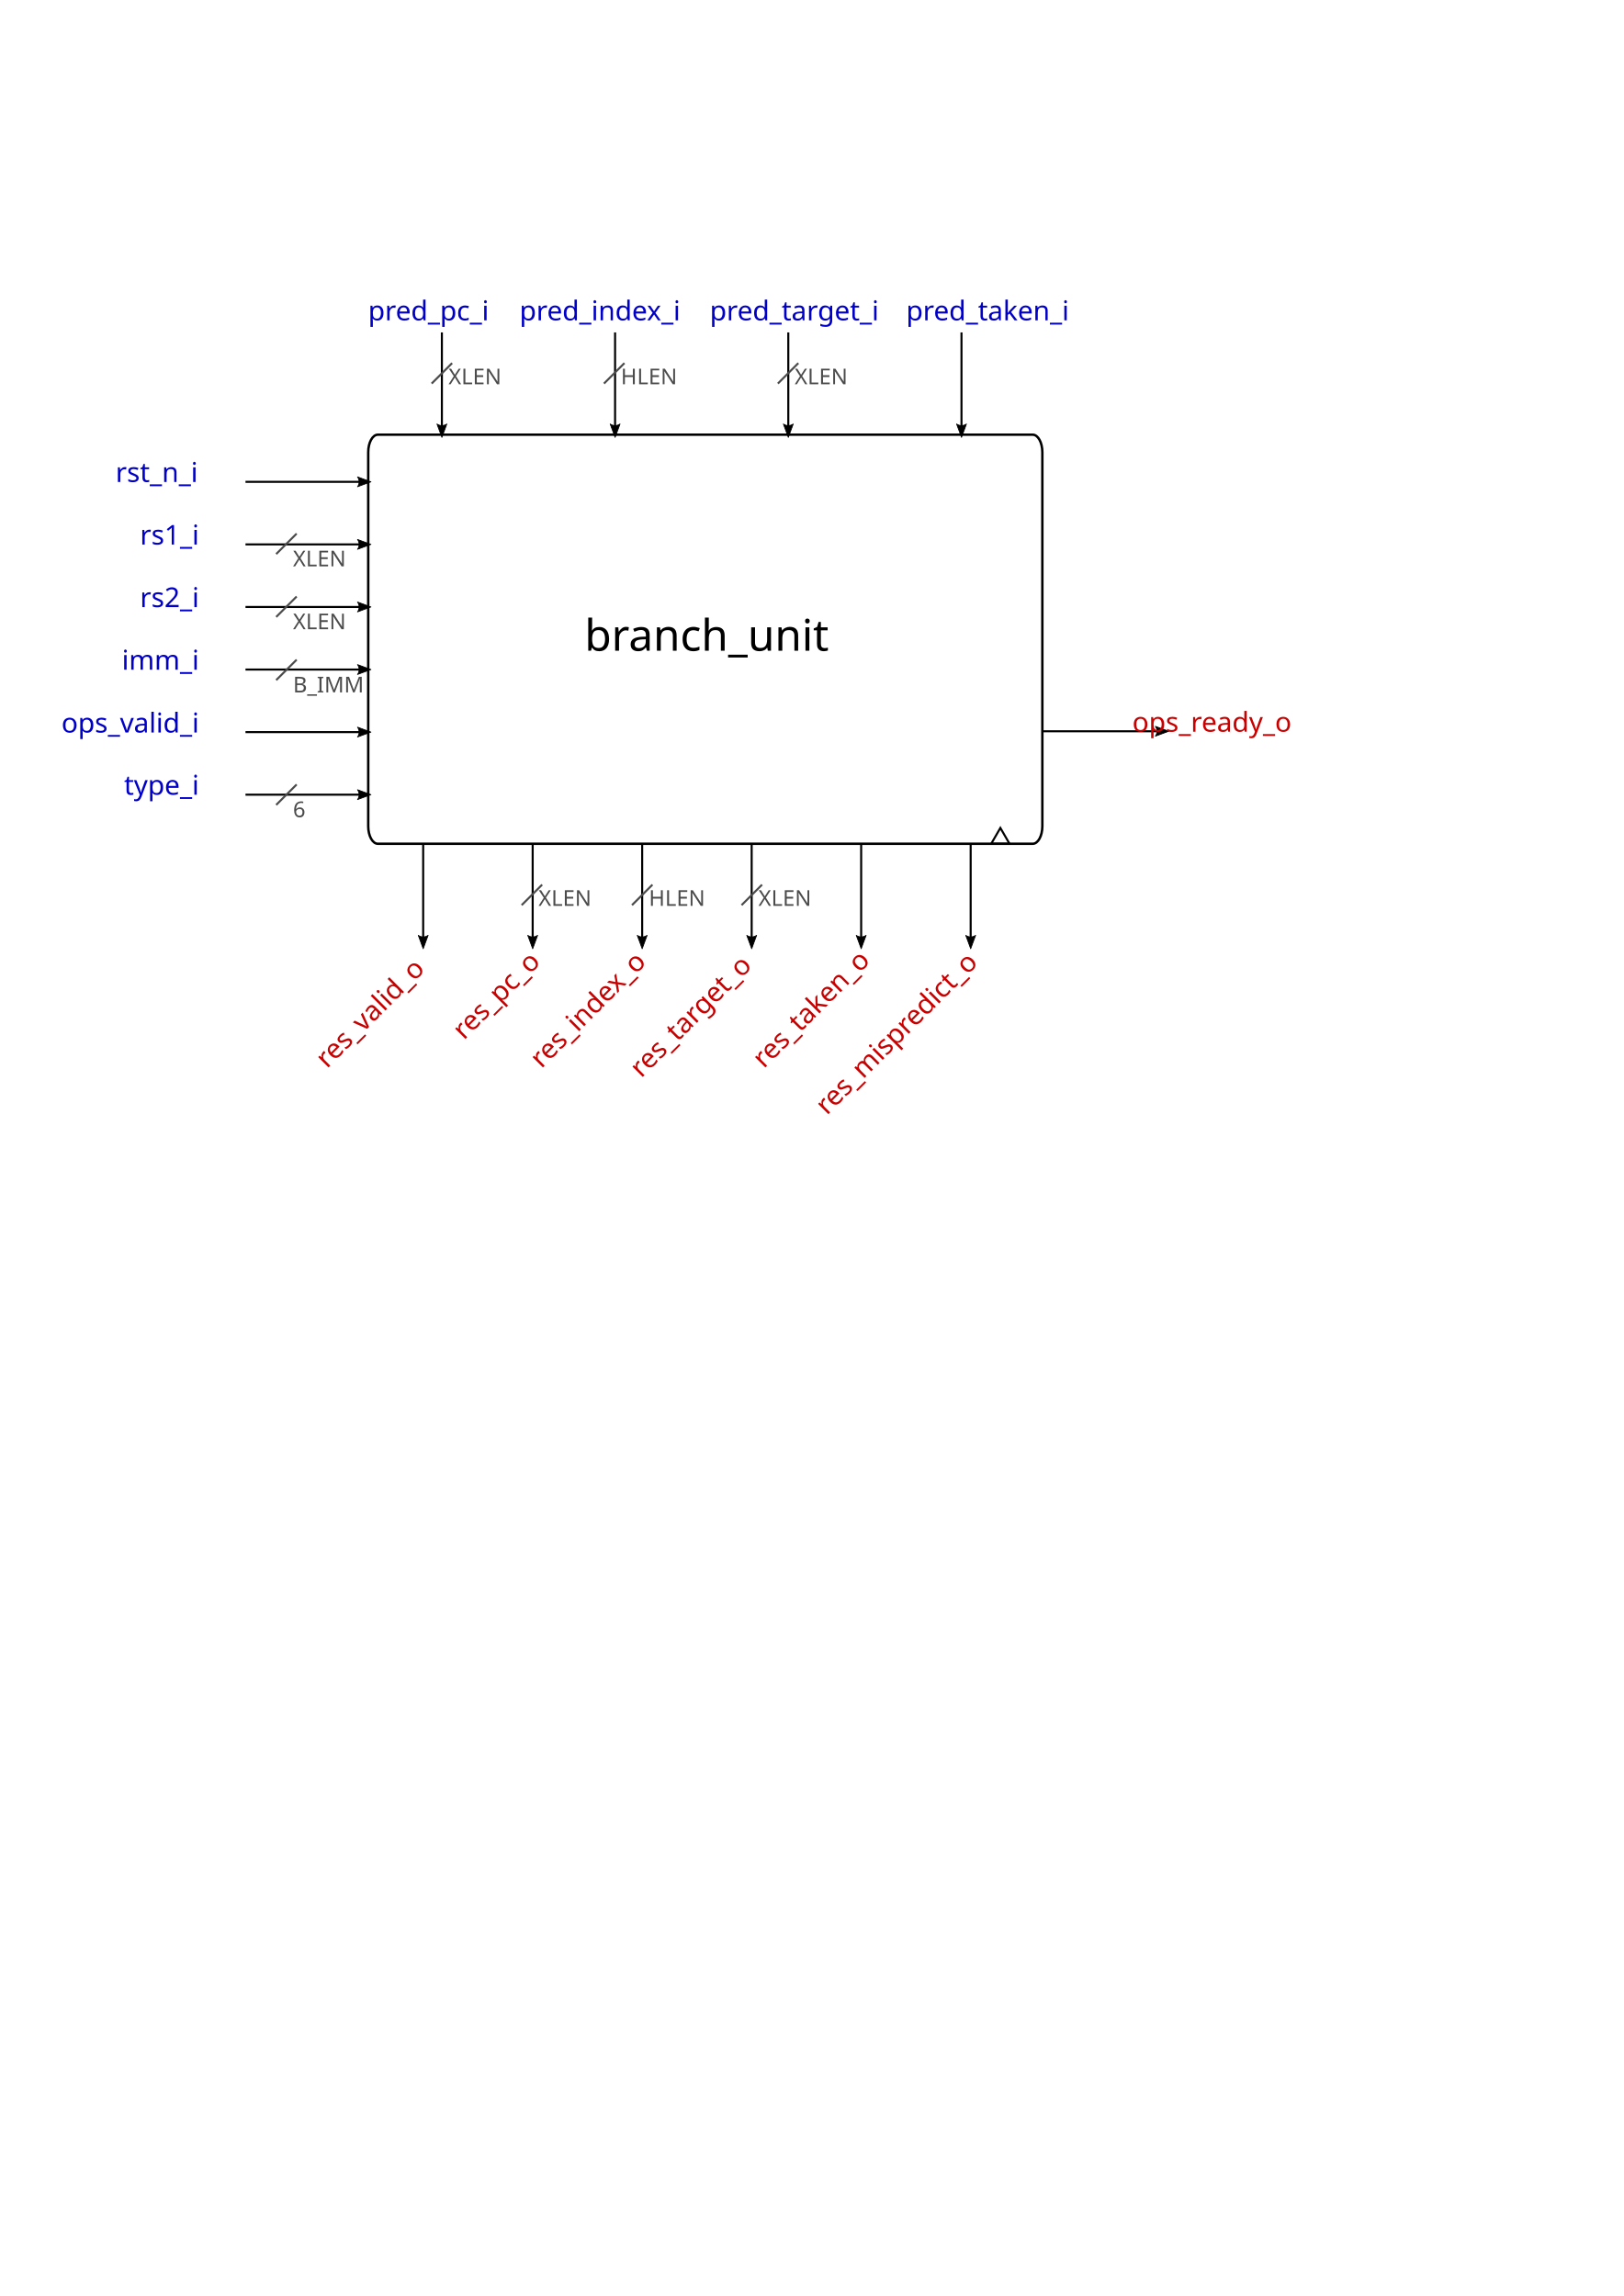
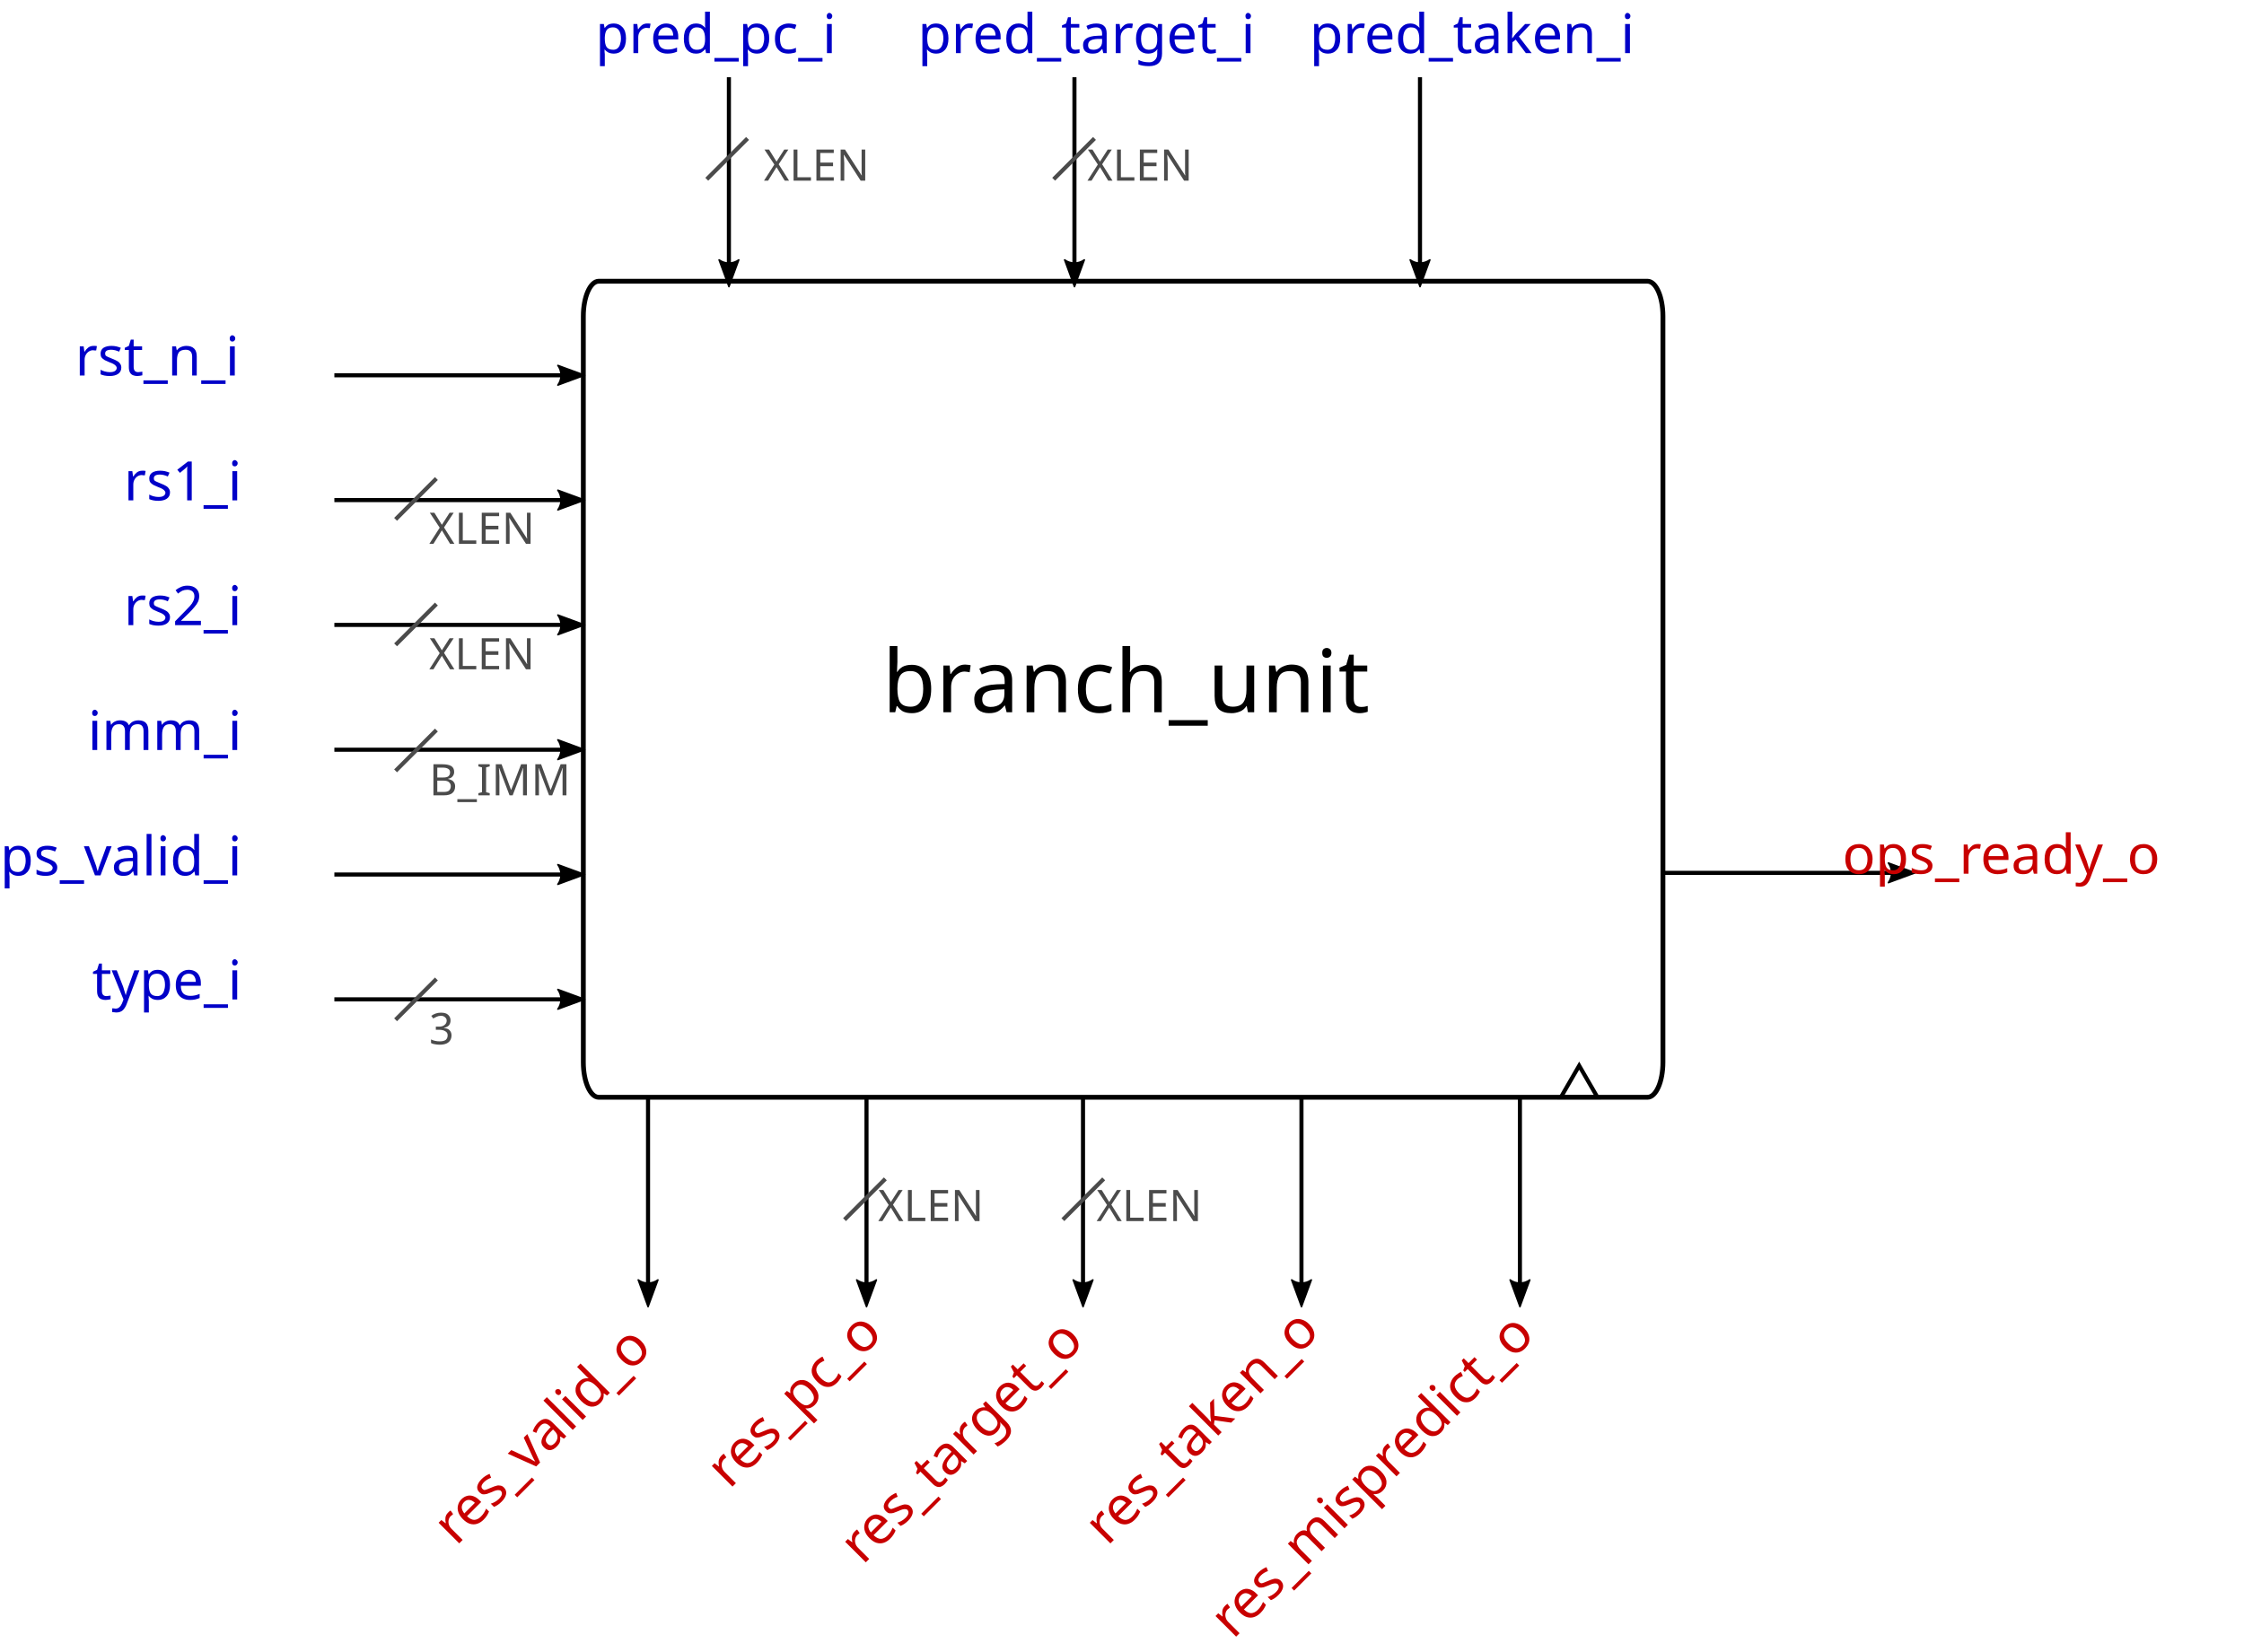
- <svg xmlns="http://www.w3.org/2000/svg" width="210mm" height="297mm" viewBox="0 0 210 297" version="1.1" id="svg81">
+ <svg xmlns="http://www.w3.org/2000/svg" width="145.474mm" height="107.074mm" viewBox="0 0 145.474 107.074" version="1.1" id="svg81">
  <defs id="defs75">
    <marker orient="auto" refY="0" refX="0" id="marker3579-3-6" style="overflow:visible">
      <path id="path3577-6-1" style="fill:#000000;fill-opacity:1;fill-rule:evenodd;stroke:#000000;stroke-width:0.625;stroke-linejoin:round;stroke-opacity:1" d="M 8.719,4.034 -2.207,0.016 8.719,-4.002 c -1.745,2.372 -1.735,5.617 -6e-7,8.035 z" transform="scale(-0.6)" />
    </marker>
    <marker orient="auto" refY="0" refX="0" id="marker3579-9" style="overflow:visible">
      <path id="path3577-20" style="fill:#000000;fill-opacity:1;fill-rule:evenodd;stroke:#000000;stroke-width:0.625;stroke-linejoin:round;stroke-opacity:1" d="M 8.719,4.034 -2.207,0.016 8.719,-4.002 c -1.745,2.372 -1.735,5.617 -6e-7,8.035 z" transform="scale(-0.6)" />
    </marker>
    <marker orient="auto" refY="0" refX="0" id="marker3579-3" style="overflow:visible">
      <path id="path3577-6" style="fill:#000000;fill-opacity:1;fill-rule:evenodd;stroke:#000000;stroke-width:0.625;stroke-linejoin:round;stroke-opacity:1" d="M 8.719,4.034 -2.207,0.016 8.719,-4.002 c -1.745,2.372 -1.735,5.617 -6e-7,8.035 z" transform="scale(-0.6)" />
    </marker>
    <marker orient="auto" refY="0" refX="0" id="marker3579-1" style="overflow:visible">
      <path id="path3577-2" style="fill:#000000;fill-opacity:1;fill-rule:evenodd;stroke:#000000;stroke-width:0.625;stroke-linejoin:round;stroke-opacity:1" d="M 8.719,4.034 -2.207,0.016 8.719,-4.002 c -1.745,2.372 -1.735,5.617 -6e-7,8.035 z" transform="scale(-0.6)" />
    </marker>
    <marker orient="auto" refY="0" refX="0" id="marker3579" style="overflow:visible">
      <path id="path3577" style="fill:#000000;fill-opacity:1;fill-rule:evenodd;stroke:#000000;stroke-width:0.625;stroke-linejoin:round;stroke-opacity:1" d="M 8.719,4.034 -2.207,0.016 8.719,-4.002 c -1.745,2.372 -1.735,5.617 -6e-7,8.035 z" transform="scale(-0.6)" />
    </marker>
    <marker style="overflow:visible" id="marker3469" refX="0" refY="0" orient="auto">
      <path transform="scale(-0.6)" d="M 8.719,4.034 -2.207,0.016 8.719,-4.002 c -1.745,2.372 -1.735,5.617 -6e-7,8.035 z" style="fill:#000000;fill-opacity:1;fill-rule:evenodd;stroke:#000000;stroke-width:0.625;stroke-linejoin:round;stroke-opacity:1" id="path3467" />
    </marker>
    <marker orient="auto" refY="0" refX="0" id="Arrow2Mend" style="overflow:visible">
      <path id="path937" style="fill:#000000;fill-opacity:1;fill-rule:evenodd;stroke:#000000;stroke-width:0.625;stroke-linejoin:round;stroke-opacity:1" d="M 8.719,4.034 -2.207,0.016 8.719,-4.002 c -1.745,2.372 -1.735,5.617 -6e-7,8.035 z" transform="scale(-0.6)" />
    </marker>
    <marker orient="auto" refY="0" refX="0" id="Arrow2Mend-6" style="overflow:visible">
      <path id="path937-7" style="fill:#000000;fill-opacity:1;fill-rule:evenodd;stroke:#000000;stroke-width:0.625;stroke-linejoin:round;stroke-opacity:1" d="M 8.719,4.034 -2.207,0.016 8.719,-4.002 c -1.745,2.372 -1.735,5.617 -6e-7,8.035 z" transform="scale(-0.6)" />
    </marker>
    <marker orient="auto" refY="0" refX="0" id="Arrow2Mend-9" style="overflow:visible">
      <path id="path937-1" style="fill:#000000;fill-opacity:1;fill-rule:evenodd;stroke:#000000;stroke-width:0.625;stroke-linejoin:round;stroke-opacity:1" d="M 8.719,4.034 -2.207,0.016 8.719,-4.002 c -1.745,2.372 -1.735,5.617 -6e-7,8.035 z" transform="scale(-0.6)" />
    </marker>
    <marker orient="auto" refY="0" refX="0" id="Arrow2Mend-3" style="overflow:visible">
      <path id="path937-6" style="fill:#000000;fill-opacity:1;fill-rule:evenodd;stroke:#000000;stroke-width:0.625;stroke-linejoin:round;stroke-opacity:1" d="M 8.719,4.034 -2.207,0.016 8.719,-4.002 c -1.745,2.372 -1.735,5.617 -6e-7,8.035 z" transform="scale(-0.6)" />
    </marker>
    <marker orient="auto" refY="0" refX="0" id="Arrow2Mend-1" style="overflow:visible">
      <path id="path937-8" style="fill:#000000;fill-opacity:1;fill-rule:evenodd;stroke:#000000;stroke-width:0.625;stroke-linejoin:round;stroke-opacity:1" d="M 8.719,4.034 -2.207,0.016 8.719,-4.002 c -1.745,2.372 -1.735,5.617 -6e-7,8.035 z" transform="scale(-0.6)" />
    </marker>
    <marker orient="auto" refY="0" refX="0" id="marker3579-2" style="overflow:visible">
      <path id="path3577-3" style="fill:#000000;fill-opacity:1;fill-rule:evenodd;stroke:#000000;stroke-width:0.625;stroke-linejoin:round;stroke-opacity:1" d="M 8.719,4.034 -2.207,0.016 8.719,-4.002 c -1.745,2.372 -1.735,5.617 -6e-7,8.035 z" transform="scale(-0.6)" />
    </marker>
    <marker orient="auto" refY="0" refX="0" id="marker3579-2-8" style="overflow:visible">
      <path id="path3577-3-9" style="fill:#000000;fill-opacity:1;fill-rule:evenodd;stroke:#000000;stroke-width:0.625;stroke-linejoin:round;stroke-opacity:1" d="M 8.719,4.034 -2.207,0.016 8.719,-4.002 c -1.745,2.372 -1.735,5.617 -6e-7,8.035 z" transform="scale(-0.6)" />
    </marker>
    <marker orient="auto" refY="0" refX="0" id="marker3579-9-3" style="overflow:visible">
      <path id="path3577-20-1" style="fill:#000000;fill-opacity:1;fill-rule:evenodd;stroke:#000000;stroke-width:0.625;stroke-linejoin:round;stroke-opacity:1" d="M 8.719,4.034 -2.207,0.016 8.719,-4.002 c -1.745,2.372 -1.735,5.617 -6e-7,8.035 z" transform="scale(-0.6)" />
    </marker>
    <marker orient="auto" refY="0" refX="0" id="marker3579-9-6" style="overflow:visible">
      <path id="path3577-20-10" style="fill:#000000;fill-opacity:1;fill-rule:evenodd;stroke:#000000;stroke-width:0.625;stroke-linejoin:round;stroke-opacity:1" d="M 8.719,4.034 -2.207,0.016 8.719,-4.002 c -1.745,2.372 -1.735,5.617 -6e-7,8.035 z" transform="scale(-0.6)" />
    </marker>
    <marker orient="auto" refY="0" refX="0" id="marker3579-9-0" style="overflow:visible">
      <path id="path3577-20-6" style="fill:#000000;fill-opacity:1;fill-rule:evenodd;stroke:#000000;stroke-width:0.625;stroke-linejoin:round;stroke-opacity:1" d="M 8.719,4.034 -2.207,0.016 8.719,-4.002 c -1.745,2.372 -1.735,5.617 -6e-7,8.035 z" transform="scale(-0.6)" />
    </marker>
    <marker orient="auto" refY="0" refX="0" id="marker3579-9-3-6" style="overflow:visible">
      <path id="path3577-20-1-8" style="fill:#000000;fill-opacity:1;fill-rule:evenodd;stroke:#000000;stroke-width:0.625;stroke-linejoin:round;stroke-opacity:1" d="M 8.719,4.034 -2.207,0.016 8.719,-4.002 c -1.745,2.372 -1.735,5.617 -6e-7,8.035 z" transform="scale(-0.6)" />
    </marker>
    <marker orient="auto" refY="0" refX="0" id="marker3579-9-3-1" style="overflow:visible">
      <path id="path3577-20-1-4" style="fill:#000000;fill-opacity:1;fill-rule:evenodd;stroke:#000000;stroke-width:0.625;stroke-linejoin:round;stroke-opacity:1" d="M 8.719,4.034 -2.207,0.016 8.719,-4.002 c -1.745,2.372 -1.735,5.617 -6e-7,8.035 z" transform="scale(-0.6)" />
    </marker>
    <marker orient="auto" refY="0" refX="0" id="marker3579-9-3-68" style="overflow:visible">
      <path id="path3577-20-1-9" style="fill:#000000;fill-opacity:1;fill-rule:evenodd;stroke:#000000;stroke-width:0.625;stroke-linejoin:round;stroke-opacity:1" d="M 8.719,4.034 -2.207,0.016 8.719,-4.002 c -1.745,2.372 -1.735,5.617 -6e-7,8.035 z" transform="scale(-0.6)" />
    </marker>
    <marker orient="auto" refY="0" refX="0" id="marker3579-9-3-4" style="overflow:visible">
      <path id="path3577-20-1-95" style="fill:#000000;fill-opacity:1;fill-rule:evenodd;stroke:#000000;stroke-width:0.625;stroke-linejoin:round;stroke-opacity:1" d="M 8.719,4.034 -2.207,0.016 8.719,-4.002 c -1.745,2.372 -1.735,5.617 -6e-7,8.035 z" transform="scale(-0.6)" />
    </marker>
    <marker orient="auto" refY="0" refX="0" id="marker3579-9-3-17" style="overflow:visible">
      <path id="path3577-20-1-2" style="fill:#000000;fill-opacity:1;fill-rule:evenodd;stroke:#000000;stroke-width:0.625;stroke-linejoin:round;stroke-opacity:1" d="M 8.719,4.034 -2.207,0.016 8.719,-4.002 c -1.745,2.372 -1.735,5.617 -6e-7,8.035 z" transform="scale(-0.6)" />
    </marker>
    <marker orient="auto" refY="0" refX="0" id="marker3579-9-3-0" style="overflow:visible">
      <path id="path3577-20-1-6" style="fill:#000000;fill-opacity:1;fill-rule:evenodd;stroke:#000000;stroke-width:0.625;stroke-linejoin:round;stroke-opacity:1" d="M 8.719,4.034 -2.207,0.016 8.719,-4.002 c -1.745,2.372 -1.735,5.617 -6e-7,8.035 z" transform="scale(-0.6)" />
    </marker>
    <marker orient="auto" refY="0" refX="0" id="Arrow2Mend-3-4" style="overflow:visible">
      <path id="path937-6-9" style="fill:#000000;fill-opacity:1;fill-rule:evenodd;stroke:#000000;stroke-width:0.625;stroke-linejoin:round;stroke-opacity:1" d="M 8.719,4.034 -2.207,0.016 8.719,-4.002 c -1.745,2.372 -1.735,5.617 -6e-7,8.035 z" transform="scale(-0.6)" />
    </marker>
  </defs>
-   <g id="layer1">
-     <rect rx="1.246" ry="2.268" style="fill:none;fill-opacity:1;stroke:#000000;stroke-width:0.313;stroke-opacity:1" y="56.229" x="47.625" height="52.917" width="87.186" id="rect3715" />
-     <text id="text4524" y="84.282" x="75.504" style="font-style:normal;font-variant:normal;font-weight:normal;font-stretch:normal;font-size:5.651px;line-height:1.25;font-family:'Ubuntu Mono';-inkscape-font-specification:'Ubuntu Mono';letter-spacing:0px;word-spacing:0px;fill:#000000;fill-opacity:1;stroke:none;stroke-width:0.265" xml:space="preserve" transform="scale(1.001237,0.9987643)">
-       <tspan style="font-size:5.651px;stroke-width:0.265" y="84.282" x="75.504" id="tspan4522">branch_unit</tspan>
+   <g id="layer1" transform="translate(-27.00683,-37.99192)">
+     <rect rx="1" ry="2.268" style="fill:none;fill-opacity:1;stroke:#000000;stroke-width:0.313;stroke-opacity:1" y="56.229" x="64.823" height="52.917" width="69.988" id="rect3715" />
+     <text id="text4524" y="84.282" x="84.093" style="font-style:normal;font-variant:normal;font-weight:normal;font-stretch:normal;font-size:5.651px;line-height:1.25;font-family:'Ubuntu Mono';-inkscape-font-specification:'Ubuntu Mono';letter-spacing:0px;word-spacing:0px;fill:#000000;fill-opacity:1;stroke:none;stroke-width:0.265" xml:space="preserve" transform="scale(1.001237,0.9987643)">
+       <tspan style="font-size:5.651px;stroke-width:0.265" y="84.282" x="84.093" id="tspan4522">branch_unit</tspan>
    </text>
    <path style="fill:none;fill-opacity:1;stroke:#000000;stroke-width:0.265;stroke-opacity:1" id="path4697" d="m 94.985,60.198 -2.365,0 1.183,-2.048 z" transform="matrix(1.002476,0,0,1,35.34615,48.94791)" />
-     <path style="fill:none;stroke:#000000;stroke-width:0.265;stroke-linecap:butt;stroke-linejoin:miter;stroke-miterlimit:4;stroke-dasharray:none;stroke-opacity:1;marker-end:url(#Arrow2Mend)" d="M 31.75,70.421 H 47.625" id="path2840-3" />
-     <text xml:space="preserve" style="font-style:normal;font-variant:normal;font-weight:normal;font-stretch:normal;font-size:3.528px;line-height:1.25;font-family:'Ubuntu Mono';-inkscape-font-specification:'Ubuntu Mono';text-align:end;letter-spacing:0px;word-spacing:0px;text-anchor:end;fill:#0000c8;fill-opacity:1;stroke:none;stroke-width:0.265" x="30.335" y="70.438" id="text2844-6">
-       <tspan id="tspan2842-7" x="30.335" y="70.438" style="font-size:3.528px;text-align:end;text-anchor:end;fill:#0000c8;fill-opacity:1;stroke-width:0.265">rs1_i</tspan>
+     <path style="fill:none;stroke:#000000;stroke-width:0.265;stroke-linecap:butt;stroke-linejoin:miter;stroke-miterlimit:4;stroke-dasharray:none;stroke-opacity:1;marker-end:url(#Arrow2Mend)" d="m 48.683,70.421 h 15.875" id="path2840-3" />
+     <text xml:space="preserve" style="font-style:normal;font-variant:normal;font-weight:normal;font-stretch:normal;font-size:3.528px;line-height:1.25;font-family:'Ubuntu Mono';-inkscape-font-specification:'Ubuntu Mono';text-align:end;letter-spacing:0px;word-spacing:0px;text-anchor:end;fill:#0000c8;fill-opacity:1;stroke:none;stroke-width:0.265" x="47.268" y="70.438" id="text2844-6">
+       <tspan id="tspan2842-7" x="47.268" y="70.438" style="font-size:3.528px;text-align:end;text-anchor:end;fill:#0000c8;fill-opacity:1;stroke-width:0.265">rs1_i</tspan>
    </text>
-     <path style="fill:none;stroke:#000000;stroke-width:0.265;stroke-linecap:butt;stroke-linejoin:miter;stroke-miterlimit:4;stroke-dasharray:none;stroke-opacity:1;marker-end:url(#marker3469)" d="M 31.75,62.328 H 47.625" id="path2840-3-5" />
-     <text xml:space="preserve" style="font-style:normal;font-variant:normal;font-weight:normal;font-stretch:normal;font-size:3.528px;line-height:1.25;font-family:'Ubuntu Mono';-inkscape-font-specification:'Ubuntu Mono';text-align:end;letter-spacing:0px;word-spacing:0px;text-anchor:end;fill:#0000c8;fill-opacity:1;stroke:none;stroke-width:0.265" x="30.18" y="62.344" id="text2844-6-3">
-       <tspan id="tspan2842-7-5" x="30.18" y="62.344" style="font-size:3.528px;text-align:end;text-anchor:end;fill:#0000c8;fill-opacity:1;stroke-width:0.265">rst_n_i</tspan>
+     <path style="fill:none;stroke:#000000;stroke-width:0.265;stroke-linecap:butt;stroke-linejoin:miter;stroke-miterlimit:4;stroke-dasharray:none;stroke-opacity:1;marker-end:url(#marker3469)" d="m 48.683,62.328 h 15.875" id="path2840-3-5" />
+     <text xml:space="preserve" style="font-style:normal;font-variant:normal;font-weight:normal;font-stretch:normal;font-size:3.528px;line-height:1.25;font-family:'Ubuntu Mono';-inkscape-font-specification:'Ubuntu Mono';text-align:end;letter-spacing:0px;word-spacing:0px;text-anchor:end;fill:#0000c8;fill-opacity:1;stroke:none;stroke-width:0.265" x="47.113" y="62.344" id="text2844-6-3">
+       <tspan id="tspan2842-7-5" x="47.113" y="62.344" style="font-size:3.528px;text-align:end;text-anchor:end;fill:#0000c8;fill-opacity:1;stroke-width:0.265">rst_n_i</tspan>
    </text>
-     <path style="fill:none;stroke:#000000;stroke-width:0.265px;stroke-linecap:butt;stroke-linejoin:miter;stroke-opacity:1;marker-end:url(#marker3579-1)" d="M 57.15,43 V 56.229" id="path3565-7" />
-     <text xml:space="preserve" style="font-style:normal;font-variant:normal;font-weight:normal;font-stretch:normal;font-size:3.528px;line-height:1.25;font-family:'Ubuntu Mono';-inkscape-font-specification:'Ubuntu Mono';letter-spacing:0px;word-spacing:0px;fill:#0000c8;fill-opacity:1;stroke:none;stroke-width:0.265" x="47.614" y="41.437" id="text3569-0">
-       <tspan id="tspan3567-9" x="47.614" y="41.437" style="fill:#0000c8;fill-opacity:1;stroke-width:0.265">pred_pc_i</tspan>
+     <text xml:space="preserve" style="font-style:normal;font-variant:normal;font-weight:normal;font-stretch:normal;font-size:3.528px;line-height:1.25;font-family:'Ubuntu Mono';-inkscape-font-specification:'Ubuntu Mono';letter-spacing:0px;word-spacing:0px;fill:#0000c8;fill-opacity:1;stroke:none;stroke-width:0.265" x="65.605" y="41.437" id="text3569-0">
+       <tspan id="tspan3567-9" x="65.605" y="41.437" style="fill:#0000c8;fill-opacity:1;stroke-width:0.265">pred_pc_i</tspan>
    </text>
-     <path style="fill:none;stroke:#000000;stroke-width:0.265px;stroke-linecap:butt;stroke-linejoin:miter;stroke-opacity:1;marker-end:url(#marker3579-3)" d="M 101.953,43 V 56.229" id="path3565-0" />
-     <text xml:space="preserve" style="font-style:normal;font-variant:normal;font-weight:normal;font-stretch:normal;font-size:3.528px;line-height:1.25;font-family:'Ubuntu Mono';-inkscape-font-specification:'Ubuntu Mono';letter-spacing:0px;word-spacing:0px;fill:#0000c8;fill-opacity:1;stroke:none;stroke-width:0.265" x="91.799" y="41.437" id="text3569-6">
-       <tspan id="tspan3567-2" x="91.799" y="41.437" style="fill:#0000c8;fill-opacity:1;stroke-width:0.265">pred_target_i</tspan>
+     <path style="fill:none;stroke:#000000;stroke-width:0.265px;stroke-linecap:butt;stroke-linejoin:miter;stroke-opacity:1;marker-end:url(#marker3579-3)" d="M 96.661,43 V 56.229" id="path3565-0" />
+     <text xml:space="preserve" style="font-style:normal;font-variant:normal;font-weight:normal;font-stretch:normal;font-size:3.528px;line-height:1.25;font-family:'Ubuntu Mono';-inkscape-font-specification:'Ubuntu Mono';letter-spacing:0px;word-spacing:0px;fill:#0000c8;fill-opacity:1;stroke:none;stroke-width:0.265" x="86.507" y="41.437" id="text3569-6">
+       <tspan id="tspan3567-2" x="86.507" y="41.437" style="fill:#0000c8;fill-opacity:1;stroke-width:0.265">pred_target_i</tspan>
    </text>
-     <path style="fill:none;stroke:#4b4b4b;stroke-width:0.265px;stroke-linecap:butt;stroke-linejoin:miter;stroke-opacity:1" d="m 55.827,49.615 2.646,-2.646" id="path5483-7" />
-     <text xml:space="preserve" style="font-style:normal;font-variant:normal;font-weight:normal;font-stretch:normal;font-size:2.822px;line-height:1.25;font-family:'Ubuntu Mono';-inkscape-font-specification:'Ubuntu Mono';letter-spacing:0px;word-spacing:0px;fill:#4b4b4b;fill-opacity:1;stroke:none;stroke-width:0.265" x="58" y="49.709" id="text5512">
-       <tspan id="tspan5510" x="58" y="49.709" style="fill:#4b4b4b;fill-opacity:1;stroke-width:0.265">XLEN</tspan>
+     <text xml:space="preserve" style="font-style:normal;font-variant:normal;font-weight:normal;font-stretch:normal;font-size:2.822px;line-height:1.25;font-family:'Ubuntu Mono';-inkscape-font-specification:'Ubuntu Mono';letter-spacing:0px;word-spacing:0px;fill:#4b4b4b;fill-opacity:1;stroke:none;stroke-width:0.265" x="76.521" y="49.709" id="text5512">
+       <tspan id="tspan5510" x="76.521" y="49.709" style="fill:#4b4b4b;fill-opacity:1;stroke-width:0.265">XLEN</tspan>
    </text>
-     <path style="fill:none;stroke:#4b4b4b;stroke-width:0.265px;stroke-linecap:butt;stroke-linejoin:miter;stroke-opacity:1" d="m 100.606,49.615 2.646,-2.646" id="path5483-7-4" />
-     <text xml:space="preserve" style="font-style:normal;font-variant:normal;font-weight:normal;font-stretch:normal;font-size:2.822px;line-height:1.25;font-family:'Ubuntu Mono';-inkscape-font-specification:'Ubuntu Mono';letter-spacing:0px;word-spacing:0px;fill:#4b4b4b;fill-opacity:1;stroke:none;stroke-width:0.265" x="102.779" y="49.709" id="text5512-9">
-       <tspan id="tspan5510-5" x="102.779" y="49.709" style="fill:#4b4b4b;fill-opacity:1;stroke-width:0.265">XLEN</tspan>
+     <path style="fill:none;stroke:#4b4b4b;stroke-width:0.265px;stroke-linecap:butt;stroke-linejoin:miter;stroke-opacity:1" d="M 95.314,49.615 97.96,46.969" id="path5483-7-4" />
+     <text xml:space="preserve" style="font-style:normal;font-variant:normal;font-weight:normal;font-stretch:normal;font-size:2.822px;line-height:1.25;font-family:'Ubuntu Mono';-inkscape-font-specification:'Ubuntu Mono';letter-spacing:0px;word-spacing:0px;fill:#4b4b4b;fill-opacity:1;stroke:none;stroke-width:0.265" x="97.487" y="49.709" id="text5512-9">
+       <tspan id="tspan5510-5" x="97.487" y="49.709" style="fill:#4b4b4b;fill-opacity:1;stroke-width:0.265">XLEN</tspan>
    </text>
-     <path style="fill:none;stroke:#000000;stroke-width:0.265;stroke-linecap:butt;stroke-linejoin:miter;stroke-miterlimit:4;stroke-dasharray:none;stroke-opacity:1;marker-end:url(#Arrow2Mend-6)" d="M 31.75,78.515 H 47.625" id="path2840-3-53" />
-     <text xml:space="preserve" style="font-style:normal;font-variant:normal;font-weight:normal;font-stretch:normal;font-size:3.528px;line-height:1.25;font-family:'Ubuntu Mono';-inkscape-font-specification:'Ubuntu Mono';text-align:end;letter-spacing:0px;word-spacing:0px;text-anchor:end;fill:#0000c8;fill-opacity:1;stroke:none;stroke-width:0.265" x="30.335" y="78.531" id="text2844-6-5">
-       <tspan id="tspan2842-7-6" x="30.335" y="78.531" style="font-size:3.528px;text-align:end;text-anchor:end;fill:#0000c8;fill-opacity:1;stroke-width:0.265">rs2_i</tspan>
+     <path style="fill:none;stroke:#000000;stroke-width:0.265;stroke-linecap:butt;stroke-linejoin:miter;stroke-miterlimit:4;stroke-dasharray:none;stroke-opacity:1;marker-end:url(#Arrow2Mend-6)" d="M 48.683,78.515 H 64.558" id="path2840-3-53" />
+     <text xml:space="preserve" style="font-style:normal;font-variant:normal;font-weight:normal;font-stretch:normal;font-size:3.528px;line-height:1.25;font-family:'Ubuntu Mono';-inkscape-font-specification:'Ubuntu Mono';text-align:end;letter-spacing:0px;word-spacing:0px;text-anchor:end;fill:#0000c8;fill-opacity:1;stroke:none;stroke-width:0.265" x="47.268" y="78.531" id="text2844-6-5">
+       <tspan id="tspan2842-7-6" x="47.268" y="78.531" style="font-size:3.528px;text-align:end;text-anchor:end;fill:#0000c8;fill-opacity:1;stroke-width:0.265">rs2_i</tspan>
    </text>
-     <path style="fill:none;stroke:#000000;stroke-width:0.265;stroke-linecap:butt;stroke-linejoin:miter;stroke-miterlimit:4;stroke-dasharray:none;stroke-opacity:1;marker-end:url(#Arrow2Mend-9)" d="M 31.75,86.609 H 47.625" id="path2840-3-2" />
-     <text xml:space="preserve" style="font-style:normal;font-variant:normal;font-weight:normal;font-stretch:normal;font-size:3.528px;line-height:1.25;font-family:'Ubuntu Mono';-inkscape-font-specification:'Ubuntu Mono';text-align:end;letter-spacing:0px;word-spacing:0px;text-anchor:end;fill:#0000c8;fill-opacity:1;stroke:none;stroke-width:0.265" x="30.335" y="86.625" id="text2844-6-7">
-       <tspan id="tspan2842-7-0" x="30.335" y="86.625" style="font-size:3.528px;text-align:end;text-anchor:end;fill:#0000c8;fill-opacity:1;stroke-width:0.265">imm_i</tspan>
+     <path style="fill:none;stroke:#000000;stroke-width:0.265;stroke-linecap:butt;stroke-linejoin:miter;stroke-miterlimit:4;stroke-dasharray:none;stroke-opacity:1;marker-end:url(#Arrow2Mend-9)" d="m 48.683,86.609 h 15.875" id="path2840-3-2" />
+     <text xml:space="preserve" style="font-style:normal;font-variant:normal;font-weight:normal;font-stretch:normal;font-size:3.528px;line-height:1.25;font-family:'Ubuntu Mono';-inkscape-font-specification:'Ubuntu Mono';text-align:end;letter-spacing:0px;word-spacing:0px;text-anchor:end;fill:#0000c8;fill-opacity:1;stroke:none;stroke-width:0.265" x="47.268" y="86.625" id="text2844-6-7">
+       <tspan id="tspan2842-7-0" x="47.268" y="86.625" style="font-size:3.528px;text-align:end;text-anchor:end;fill:#0000c8;fill-opacity:1;stroke-width:0.265">imm_i</tspan>
    </text>
-     <path style="fill:none;stroke:#000000;stroke-width:0.265;stroke-linecap:butt;stroke-linejoin:miter;stroke-miterlimit:4;stroke-dasharray:none;stroke-opacity:1;marker-end:url(#Arrow2Mend-3)" d="M 31.75,94.702 H 47.625" id="path2840-3-0" />
-     <text xml:space="preserve" style="font-style:normal;font-variant:normal;font-weight:normal;font-stretch:normal;font-size:3.528px;line-height:1.25;font-family:'Ubuntu Mono';-inkscape-font-specification:'Ubuntu Mono';text-align:end;letter-spacing:0px;word-spacing:0px;text-anchor:end;fill:#0000c8;fill-opacity:1;stroke:none;stroke-width:0.265" x="30.335" y="94.759" id="text2844-6-6">
-       <tspan id="tspan2842-7-2" x="30.335" y="94.759" style="font-size:3.528px;text-align:end;text-anchor:end;fill:#0000c8;fill-opacity:1;stroke-width:0.265">ops_valid_i</tspan>
+     <path style="fill:none;stroke:#000000;stroke-width:0.265;stroke-linecap:butt;stroke-linejoin:miter;stroke-miterlimit:4;stroke-dasharray:none;stroke-opacity:1;marker-end:url(#Arrow2Mend-3)" d="m 48.683,94.702 h 15.875" id="path2840-3-0" />
+     <text xml:space="preserve" style="font-style:normal;font-variant:normal;font-weight:normal;font-stretch:normal;font-size:3.528px;line-height:1.25;font-family:'Ubuntu Mono';-inkscape-font-specification:'Ubuntu Mono';text-align:end;letter-spacing:0px;word-spacing:0px;text-anchor:end;fill:#0000c8;fill-opacity:1;stroke:none;stroke-width:0.265" x="47.268" y="94.759" id="text2844-6-6">
+       <tspan id="tspan2842-7-2" x="47.268" y="94.759" style="font-size:3.528px;text-align:end;text-anchor:end;fill:#0000c8;fill-opacity:1;stroke-width:0.265">ops_valid_i</tspan>
    </text>
-     <path style="fill:none;stroke:#000000;stroke-width:0.265;stroke-linecap:butt;stroke-linejoin:miter;stroke-miterlimit:4;stroke-dasharray:none;stroke-opacity:1;marker-end:url(#Arrow2Mend-1)" d="M 31.75,102.796 H 47.625" id="path2840-3-7" />
-     <text xml:space="preserve" style="font-style:normal;font-variant:normal;font-weight:normal;font-stretch:normal;font-size:3.528px;line-height:1.25;font-family:'Ubuntu Mono';-inkscape-font-specification:'Ubuntu Mono';text-align:end;letter-spacing:0px;word-spacing:0px;text-anchor:end;fill:#0000c8;fill-opacity:1;stroke:none;stroke-width:0.265" x="30.335" y="102.807" id="text2844-6-9">
-       <tspan id="tspan2842-7-20" x="30.335" y="102.807" style="font-size:3.528px;text-align:end;text-anchor:end;fill:#0000c8;fill-opacity:1;stroke-width:0.265">type_i</tspan>
+     <path style="fill:none;stroke:#000000;stroke-width:0.265;stroke-linecap:butt;stroke-linejoin:miter;stroke-miterlimit:4;stroke-dasharray:none;stroke-opacity:1;marker-end:url(#Arrow2Mend-1)" d="m 48.683,102.796 h 15.875" id="path2840-3-7" />
+     <text xml:space="preserve" style="font-style:normal;font-variant:normal;font-weight:normal;font-stretch:normal;font-size:3.528px;line-height:1.25;font-family:'Ubuntu Mono';-inkscape-font-specification:'Ubuntu Mono';text-align:end;letter-spacing:0px;word-spacing:0px;text-anchor:end;fill:#0000c8;fill-opacity:1;stroke:none;stroke-width:0.265" x="47.268" y="102.807" id="text2844-6-9">
+       <tspan id="tspan2842-7-20" x="47.268" y="102.807" style="font-size:3.528px;text-align:end;text-anchor:end;fill:#0000c8;fill-opacity:1;stroke-width:0.265">type_i</tspan>
    </text>
-     <path style="fill:none;stroke:#000000;stroke-width:0.265px;stroke-linecap:butt;stroke-linejoin:miter;stroke-opacity:1;marker-end:url(#marker3579-2)" d="M 79.551,43 V 56.229" id="path3565-75" />
-     <text xml:space="preserve" style="font-style:normal;font-variant:normal;font-weight:normal;font-stretch:normal;font-size:3.528px;line-height:1.25;font-family:'Ubuntu Mono';-inkscape-font-specification:'Ubuntu Mono';letter-spacing:0px;word-spacing:0px;fill:#0000c8;fill-opacity:1;stroke:none;stroke-width:0.265" x="67.193" y="41.437" id="text3569-9">
-       <tspan id="tspan3567-22" x="67.193" y="41.437" style="fill:#0000c8;fill-opacity:1;stroke-width:0.265">pred_index_i</tspan>
+     <path style="fill:none;stroke:#000000;stroke-width:0.265px;stroke-linecap:butt;stroke-linejoin:miter;stroke-opacity:1;marker-end:url(#marker3579-2)" d="M 74.26,43 V 56.229" id="path3565-75" />
+     <path style="fill:none;stroke:#000000;stroke-width:0.265px;stroke-linecap:butt;stroke-linejoin:miter;stroke-opacity:1;marker-end:url(#marker3579-2-8)" d="M 119.062,43 V 56.229" id="path3565-75-7" />
+     <text xml:space="preserve" style="font-style:normal;font-variant:normal;font-weight:normal;font-stretch:normal;font-size:3.528px;line-height:1.25;font-family:'Ubuntu Mono';-inkscape-font-specification:'Ubuntu Mono';letter-spacing:0px;word-spacing:0px;fill:#0000c8;fill-opacity:1;stroke:none;stroke-width:0.265" x="111.907" y="41.437" id="text3569-9-3">
+       <tspan id="tspan3567-22-6" x="111.907" y="41.437" style="fill:#0000c8;fill-opacity:1;stroke-width:0.265">pred_taken_i</tspan>
    </text>
-     <path style="fill:none;stroke:#000000;stroke-width:0.265px;stroke-linecap:butt;stroke-linejoin:miter;stroke-opacity:1;marker-end:url(#marker3579-2-8)" d="M 124.354,43 V 56.229" id="path3565-75-7" />
-     <text xml:space="preserve" style="font-style:normal;font-variant:normal;font-weight:normal;font-stretch:normal;font-size:3.528px;line-height:1.25;font-family:'Ubuntu Mono';-inkscape-font-specification:'Ubuntu Mono';letter-spacing:0px;word-spacing:0px;fill:#0000c8;fill-opacity:1;stroke:none;stroke-width:0.265" x="117.199" y="41.437" id="text3569-9-3">
-       <tspan id="tspan3567-22-6" x="117.199" y="41.437" style="fill:#0000c8;fill-opacity:1;stroke-width:0.265">pred_taken_i</tspan>
+     <path style="fill:none;stroke:#4b4b4b;stroke-width:0.265px;stroke-linecap:butt;stroke-linejoin:miter;stroke-opacity:1" d="m 72.825,49.615 2.646,-2.646" id="path5483-7-1" />
+     <path style="fill:none;stroke:#000000;stroke-width:0.265px;stroke-linecap:butt;stroke-linejoin:miter;stroke-opacity:1;marker-end:url(#marker3579-9-3)" d="M 69.018,109.146 V 122.375" id="path3565-2-9" />
+     <text xml:space="preserve" style="font-style:normal;font-variant:normal;font-weight:normal;font-stretch:normal;font-size:3.528px;line-height:1.25;font-family:'Ubuntu Mono';-inkscape-font-specification:'Ubuntu Mono';letter-spacing:0px;word-spacing:0px;fill:#c80000;fill-opacity:1;stroke:none;stroke-width:0.265" x="-57.781" y="137.784" id="text3569-3-4" transform="rotate(-45)">
+       <tspan id="tspan3567-7-7" x="-57.781" y="137.784" style="fill:#c80000;fill-opacity:1;stroke-width:0.265">res_valid_o</tspan>
    </text>
-     <path style="fill:none;stroke:#4b4b4b;stroke-width:0.265px;stroke-linecap:butt;stroke-linejoin:miter;stroke-opacity:1" d="m 78.116,49.615 2.646,-2.646" id="path5483-7-1" />
-     <text xml:space="preserve" style="font-style:normal;font-variant:normal;font-weight:normal;font-stretch:normal;font-size:2.822px;line-height:1.25;font-family:'Ubuntu Mono';-inkscape-font-specification:'Ubuntu Mono';letter-spacing:0px;word-spacing:0px;fill:#4b4b4b;fill-opacity:1;stroke:none;stroke-width:0.265" x="80.29" y="49.709" id="text5512-2">
-       <tspan id="tspan5510-9" x="80.29" y="49.709" style="fill:#4b4b4b;fill-opacity:1;stroke-width:0.265">HLEN</tspan>
-     </text>
-     <path style="fill:none;stroke:#000000;stroke-width:0.265px;stroke-linecap:butt;stroke-linejoin:miter;stroke-opacity:1;marker-end:url(#marker3579-9-3)" d="M 54.731,109.146 V 122.375" id="path3565-2-9" />
-     <text xml:space="preserve" style="font-style:normal;font-variant:normal;font-weight:normal;font-stretch:normal;font-size:3.528px;line-height:1.25;font-family:'Ubuntu Mono';-inkscape-font-specification:'Ubuntu Mono';letter-spacing:0px;word-spacing:0px;fill:#c80000;fill-opacity:1;stroke:none;stroke-width:0.265" x="-67.884" y="127.681" id="text3569-3-4" transform="rotate(-45)">
-       <tspan id="tspan3567-7-7" x="-67.884" y="127.681" style="fill:#c80000;fill-opacity:1;stroke-width:0.265">res_valid_o</tspan>
-     </text>
-     <path style="fill:none;stroke:#000000;stroke-width:0.265px;stroke-linecap:butt;stroke-linejoin:miter;stroke-opacity:1;marker-end:url(#marker3579-9-3-6)" d="m 68.893,109.146 v 13.229" id="path3565-2-9-8" />
-     <text xml:space="preserve" style="font-style:normal;font-variant:normal;font-weight:normal;font-stretch:normal;font-size:3.528px;line-height:1.25;font-family:'Ubuntu Mono';-inkscape-font-specification:'Ubuntu Mono';letter-spacing:0px;word-spacing:0px;fill:#c80000;fill-opacity:1;stroke:none;stroke-width:0.265" x="-52.755" y="137.598" id="text3569-3-4-4" transform="rotate(-45)">
-       <tspan id="tspan3567-7-7-3" x="-52.755" y="137.598" style="fill:#c80000;fill-opacity:1;stroke-width:0.265">res_pc_o</tspan>
-     </text>
-     <path style="fill:none;stroke:#000000;stroke-width:0.265px;stroke-linecap:butt;stroke-linejoin:miter;stroke-opacity:1;marker-end:url(#marker3579-9-3-1)" d="m 83.054,109.146 v 13.229" id="path3565-2-9-9" />
-     <text xml:space="preserve" style="font-style:normal;font-variant:normal;font-weight:normal;font-stretch:normal;font-size:3.528px;line-height:1.25;font-family:'Ubuntu Mono';-inkscape-font-specification:'Ubuntu Mono';letter-spacing:0px;word-spacing:0px;fill:#c80000;fill-opacity:1;stroke:none;stroke-width:0.265" x="-48.276" y="147.29" id="text3569-3-4-2" transform="rotate(-45)">
-       <tspan id="tspan3567-7-7-0" x="-48.276" y="147.29" style="fill:#c80000;fill-opacity:1;stroke-width:0.265">res_index_o</tspan>
+     <path style="fill:none;stroke:#000000;stroke-width:0.265px;stroke-linecap:butt;stroke-linejoin:miter;stroke-opacity:1;marker-end:url(#marker3579-9-3-6)" d="m 83.18,109.146 v 13.229" id="path3565-2-9-8" />
+     <text xml:space="preserve" style="font-style:normal;font-variant:normal;font-weight:normal;font-stretch:normal;font-size:3.528px;line-height:1.25;font-family:'Ubuntu Mono';-inkscape-font-specification:'Ubuntu Mono';letter-spacing:0px;word-spacing:0px;fill:#c80000;fill-opacity:1;stroke:none;stroke-width:0.265" x="-42.653" y="147.701" id="text3569-3-4-4" transform="rotate(-45)">
+       <tspan id="tspan3567-7-7-3" x="-42.653" y="147.701" style="fill:#c80000;fill-opacity:1;stroke-width:0.265">res_pc_o</tspan>
    </text>
    <path style="fill:none;stroke:#000000;stroke-width:0.265px;stroke-linecap:butt;stroke-linejoin:miter;stroke-opacity:1;marker-end:url(#marker3579-9-3-68)" d="m 97.216,109.146 v 13.229" id="path3565-2-9-2" />
    <text xml:space="preserve" style="font-style:normal;font-variant:normal;font-weight:normal;font-stretch:normal;font-size:3.528px;line-height:1.25;font-family:'Ubuntu Mono';-inkscape-font-specification:'Ubuntu Mono';letter-spacing:0px;word-spacing:0px;fill:#c80000;fill-opacity:1;stroke:none;stroke-width:0.265" x="-40.015" y="157.287" id="text3569-3-4-6" transform="rotate(-45)">
      <tspan id="tspan3567-7-7-6" x="-40.015" y="157.287" style="fill:#c80000;fill-opacity:1;stroke-width:0.265">res_target_o</tspan>
    </text>
    <path style="fill:none;stroke:#000000;stroke-width:0.265px;stroke-linecap:butt;stroke-linejoin:miter;stroke-opacity:1;marker-end:url(#marker3579-9-3-4)" d="m 111.378,109.146 v 13.229" id="path3565-2-9-0" />
    <text xml:space="preserve" style="font-style:normal;font-variant:normal;font-weight:normal;font-stretch:normal;font-size:3.528px;line-height:1.25;font-family:'Ubuntu Mono';-inkscape-font-specification:'Ubuntu Mono';letter-spacing:0px;word-spacing:0px;fill:#c80000;fill-opacity:1;stroke:none;stroke-width:0.265" x="-27.932" y="167.633" id="text3569-3-4-48" transform="rotate(-45)">
      <tspan id="tspan3567-7-7-7" x="-27.932" y="167.633" style="fill:#c80000;fill-opacity:1;stroke-width:0.265">res_taken_o</tspan>
    </text>
    <path style="fill:none;stroke:#000000;stroke-width:0.265px;stroke-linecap:butt;stroke-linejoin:miter;stroke-opacity:1;marker-end:url(#marker3579-9-3-17)" d="m 125.54,109.146 v 13.229" id="path3565-2-9-7" />
    <text xml:space="preserve" style="font-style:normal;font-variant:normal;font-weight:normal;font-stretch:normal;font-size:3.528px;line-height:1.25;font-family:'Ubuntu Mono';-inkscape-font-specification:'Ubuntu Mono';letter-spacing:0px;word-spacing:0px;fill:#c80000;fill-opacity:1;stroke:none;stroke-width:0.265" x="-26.447" y="177.671" id="text3569-3-4-22" transform="rotate(-45)">
      <tspan id="tspan3567-7-7-61" x="-26.447" y="177.671" style="fill:#c80000;fill-opacity:1;stroke-width:0.265">res_mispredict_o</tspan>
    </text>
    <path style="fill:none;stroke:#000000;stroke-width:0.265;stroke-linecap:butt;stroke-linejoin:miter;stroke-miterlimit:4;stroke-dasharray:none;stroke-opacity:1;marker-end:url(#Arrow2Mend-3-4)" d="m 134.938,94.594 h 15.875" id="path2840-3-0-0" />
    <text xml:space="preserve" style="font-style:normal;font-variant:normal;font-weight:normal;font-stretch:normal;font-size:3.528px;line-height:1.25;font-family:'Ubuntu Mono';-inkscape-font-specification:'Ubuntu Mono';text-align:end;letter-spacing:0px;word-spacing:0px;text-anchor:end;fill:#c80000;fill-opacity:1;stroke:none;stroke-width:0.265" x="171.622" y="94.651" id="text2844-6-6-9">
      <tspan id="tspan2842-7-2-1" x="171.622" y="94.651" style="font-size:3.528px;text-align:end;text-anchor:end;fill:#c80000;fill-opacity:1;stroke-width:0.265">ops_ready_o</tspan>
    </text>
-     <path style="fill:none;stroke:#4b4b4b;stroke-width:0.265px;stroke-linecap:butt;stroke-linejoin:miter;stroke-opacity:1" d="m 67.469,117.083 2.646,-2.646" id="path5483-7-7" />
-     <text xml:space="preserve" style="font-style:normal;font-variant:normal;font-weight:normal;font-stretch:normal;font-size:2.822px;line-height:1.25;font-family:'Ubuntu Mono';-inkscape-font-specification:'Ubuntu Mono';letter-spacing:0px;word-spacing:0px;fill:#4b4b4b;fill-opacity:1;stroke:none;stroke-width:0.265" x="69.642" y="117.178" id="text5512-7">
-       <tspan id="tspan5510-1" x="69.642" y="117.178" style="fill:#4b4b4b;fill-opacity:1;stroke-width:0.265">XLEN</tspan>
+     <path style="fill:none;stroke:#4b4b4b;stroke-width:0.265px;stroke-linecap:butt;stroke-linejoin:miter;stroke-opacity:1" d="m 81.756,117.083 2.646,-2.646" id="path5483-7-7" />
+     <text xml:space="preserve" style="font-style:normal;font-variant:normal;font-weight:normal;font-stretch:normal;font-size:2.822px;line-height:1.25;font-family:'Ubuntu Mono';-inkscape-font-specification:'Ubuntu Mono';letter-spacing:0px;word-spacing:0px;fill:#4b4b4b;fill-opacity:1;stroke:none;stroke-width:0.265" x="83.93" y="117.178" id="text5512-7">
+       <tspan id="tspan5510-1" x="83.93" y="117.178" style="fill:#4b4b4b;fill-opacity:1;stroke-width:0.265">XLEN</tspan>
    </text>
    <path style="fill:none;stroke:#4b4b4b;stroke-width:0.265px;stroke-linecap:butt;stroke-linejoin:miter;stroke-opacity:1" d="m 95.911,117.083 2.646,-2.646" id="path5483-7-15" />
    <text xml:space="preserve" style="font-style:normal;font-variant:normal;font-weight:normal;font-stretch:normal;font-size:2.822px;line-height:1.25;font-family:'Ubuntu Mono';-inkscape-font-specification:'Ubuntu Mono';letter-spacing:0px;word-spacing:0px;fill:#4b4b4b;fill-opacity:1;stroke:none;stroke-width:0.265" x="98.085" y="117.178" id="text5512-97">
      <tspan id="tspan5510-7" x="98.085" y="117.178" style="fill:#4b4b4b;fill-opacity:1;stroke-width:0.265">XLEN</tspan>
    </text>
-     <path style="fill:none;stroke:#4b4b4b;stroke-width:0.265px;stroke-linecap:butt;stroke-linejoin:miter;stroke-opacity:1" d="m 81.737,117.083 2.646,-2.646" id="path5483-7-6" />
-     <text xml:space="preserve" style="font-style:normal;font-variant:normal;font-weight:normal;font-stretch:normal;font-size:2.822px;line-height:1.25;font-family:'Ubuntu Mono';-inkscape-font-specification:'Ubuntu Mono';letter-spacing:0px;word-spacing:0px;fill:#4b4b4b;fill-opacity:1;stroke:none;stroke-width:0.265" x="83.911" y="117.178" id="text5512-73">
-       <tspan id="tspan5510-6" x="83.911" y="117.178" style="fill:#4b4b4b;fill-opacity:1;stroke-width:0.265">HLEN</tspan>
+     <path style="fill:none;stroke:#4b4b4b;stroke-width:0.265px;stroke-linecap:butt;stroke-linejoin:miter;stroke-opacity:1" d="m 52.652,71.67 2.646,-2.646" id="path5483-7-5" />
+     <text xml:space="preserve" style="font-style:normal;font-variant:normal;font-weight:normal;font-stretch:normal;font-size:2.822px;line-height:1.25;font-family:'Ubuntu Mono';-inkscape-font-specification:'Ubuntu Mono';letter-spacing:0px;word-spacing:0px;fill:#4b4b4b;fill-opacity:1;stroke:none;stroke-width:0.265" x="54.825" y="73.257" id="text5512-6">
+       <tspan id="tspan5510-3" x="54.825" y="73.257" style="fill:#4b4b4b;fill-opacity:1;stroke-width:0.265">XLEN</tspan>
    </text>
-     <path style="fill:none;stroke:#4b4b4b;stroke-width:0.265px;stroke-linecap:butt;stroke-linejoin:miter;stroke-opacity:1" d="m 35.719,71.67 2.646,-2.646" id="path5483-7-5" />
-     <text xml:space="preserve" style="font-style:normal;font-variant:normal;font-weight:normal;font-stretch:normal;font-size:2.822px;line-height:1.25;font-family:'Ubuntu Mono';-inkscape-font-specification:'Ubuntu Mono';letter-spacing:0px;word-spacing:0px;fill:#4b4b4b;fill-opacity:1;stroke:none;stroke-width:0.265" x="37.892" y="73.257" id="text5512-6">
-       <tspan id="tspan5510-3" x="37.892" y="73.257" style="fill:#4b4b4b;fill-opacity:1;stroke-width:0.265">XLEN</tspan>
+     <path style="fill:none;stroke:#4b4b4b;stroke-width:0.265px;stroke-linecap:butt;stroke-linejoin:miter;stroke-opacity:1" d="m 52.652,79.808 2.646,-2.646" id="path5483-7-5-9" />
+     <text xml:space="preserve" style="font-style:normal;font-variant:normal;font-weight:normal;font-stretch:normal;font-size:2.822px;line-height:1.25;font-family:'Ubuntu Mono';-inkscape-font-specification:'Ubuntu Mono';letter-spacing:0px;word-spacing:0px;fill:#4b4b4b;fill-opacity:1;stroke:none;stroke-width:0.265" x="54.825" y="81.395" id="text5512-6-4">
+       <tspan id="tspan5510-3-8" x="54.825" y="81.395" style="fill:#4b4b4b;fill-opacity:1;stroke-width:0.265">XLEN</tspan>
    </text>
-     <path style="fill:none;stroke:#4b4b4b;stroke-width:0.265px;stroke-linecap:butt;stroke-linejoin:miter;stroke-opacity:1" d="m 35.719,79.808 2.646,-2.646" id="path5483-7-5-9" />
-     <text xml:space="preserve" style="font-style:normal;font-variant:normal;font-weight:normal;font-stretch:normal;font-size:2.822px;line-height:1.25;font-family:'Ubuntu Mono';-inkscape-font-specification:'Ubuntu Mono';letter-spacing:0px;word-spacing:0px;fill:#4b4b4b;fill-opacity:1;stroke:none;stroke-width:0.265" x="37.892" y="81.395" id="text5512-6-4">
-       <tspan id="tspan5510-3-8" x="37.892" y="81.395" style="fill:#4b4b4b;fill-opacity:1;stroke-width:0.265">XLEN</tspan>
+     <path style="fill:none;stroke:#4b4b4b;stroke-width:0.265px;stroke-linecap:butt;stroke-linejoin:miter;stroke-opacity:1" d="m 52.652,87.979 2.646,-2.646" id="path5483-7-5-1" />
+     <text xml:space="preserve" style="font-style:normal;font-variant:normal;font-weight:normal;font-stretch:normal;font-size:2.822px;line-height:1.25;font-family:'Ubuntu Mono';-inkscape-font-specification:'Ubuntu Mono';letter-spacing:0px;word-spacing:0px;fill:#4b4b4b;fill-opacity:1;stroke:none;stroke-width:0.265" x="54.825" y="89.566" id="text5512-6-2">
+       <tspan id="tspan5510-3-9" x="54.825" y="89.566" style="fill:#4b4b4b;fill-opacity:1;stroke-width:0.265">B_IMM</tspan>
    </text>
-     <path style="fill:none;stroke:#4b4b4b;stroke-width:0.265px;stroke-linecap:butt;stroke-linejoin:miter;stroke-opacity:1" d="m 35.719,87.979 2.646,-2.646" id="path5483-7-5-1" />
-     <text xml:space="preserve" style="font-style:normal;font-variant:normal;font-weight:normal;font-stretch:normal;font-size:2.822px;line-height:1.25;font-family:'Ubuntu Mono';-inkscape-font-specification:'Ubuntu Mono';letter-spacing:0px;word-spacing:0px;fill:#4b4b4b;fill-opacity:1;stroke:none;stroke-width:0.265" x="37.892" y="89.566" id="text5512-6-2">
-       <tspan id="tspan5510-3-9" x="37.892" y="89.566" style="fill:#4b4b4b;fill-opacity:1;stroke-width:0.265">B_IMM</tspan>
-     </text>
-     <path style="fill:none;stroke:#4b4b4b;stroke-width:0.265px;stroke-linecap:butt;stroke-linejoin:miter;stroke-opacity:1" d="m 35.719,104.121 2.646,-2.646" id="path5483-7-5-3" />
-     <text xml:space="preserve" style="font-style:normal;font-variant:normal;font-weight:normal;font-stretch:normal;font-size:2.822px;line-height:1.25;font-family:'Ubuntu Mono';-inkscape-font-specification:'Ubuntu Mono';letter-spacing:0px;word-spacing:0px;fill:#4b4b4b;fill-opacity:1;stroke:none;stroke-width:0.265" x="37.892" y="105.709" id="text5512-6-9">
-       <tspan id="tspan5510-3-0" x="37.892" y="105.709" style="fill:#4b4b4b;fill-opacity:1;stroke-width:0.265">6</tspan>
+     <path style="fill:none;stroke:#4b4b4b;stroke-width:0.265px;stroke-linecap:butt;stroke-linejoin:miter;stroke-opacity:1" d="m 52.652,104.121 2.646,-2.646" id="path5483-7-5-3" />
+     <text xml:space="preserve" style="font-style:normal;font-variant:normal;font-weight:normal;font-stretch:normal;font-size:2.822px;line-height:1.25;font-family:'Ubuntu Mono';-inkscape-font-specification:'Ubuntu Mono';letter-spacing:0px;word-spacing:0px;fill:#4b4b4b;fill-opacity:1;stroke:none;stroke-width:0.265" x="54.825" y="105.709" id="text5512-6-9">
+       <tspan id="tspan5510-3-0" x="54.825" y="105.709" style="fill:#4b4b4b;fill-opacity:1;stroke-width:0.265">3</tspan>
    </text>
  </g>
</svg>
